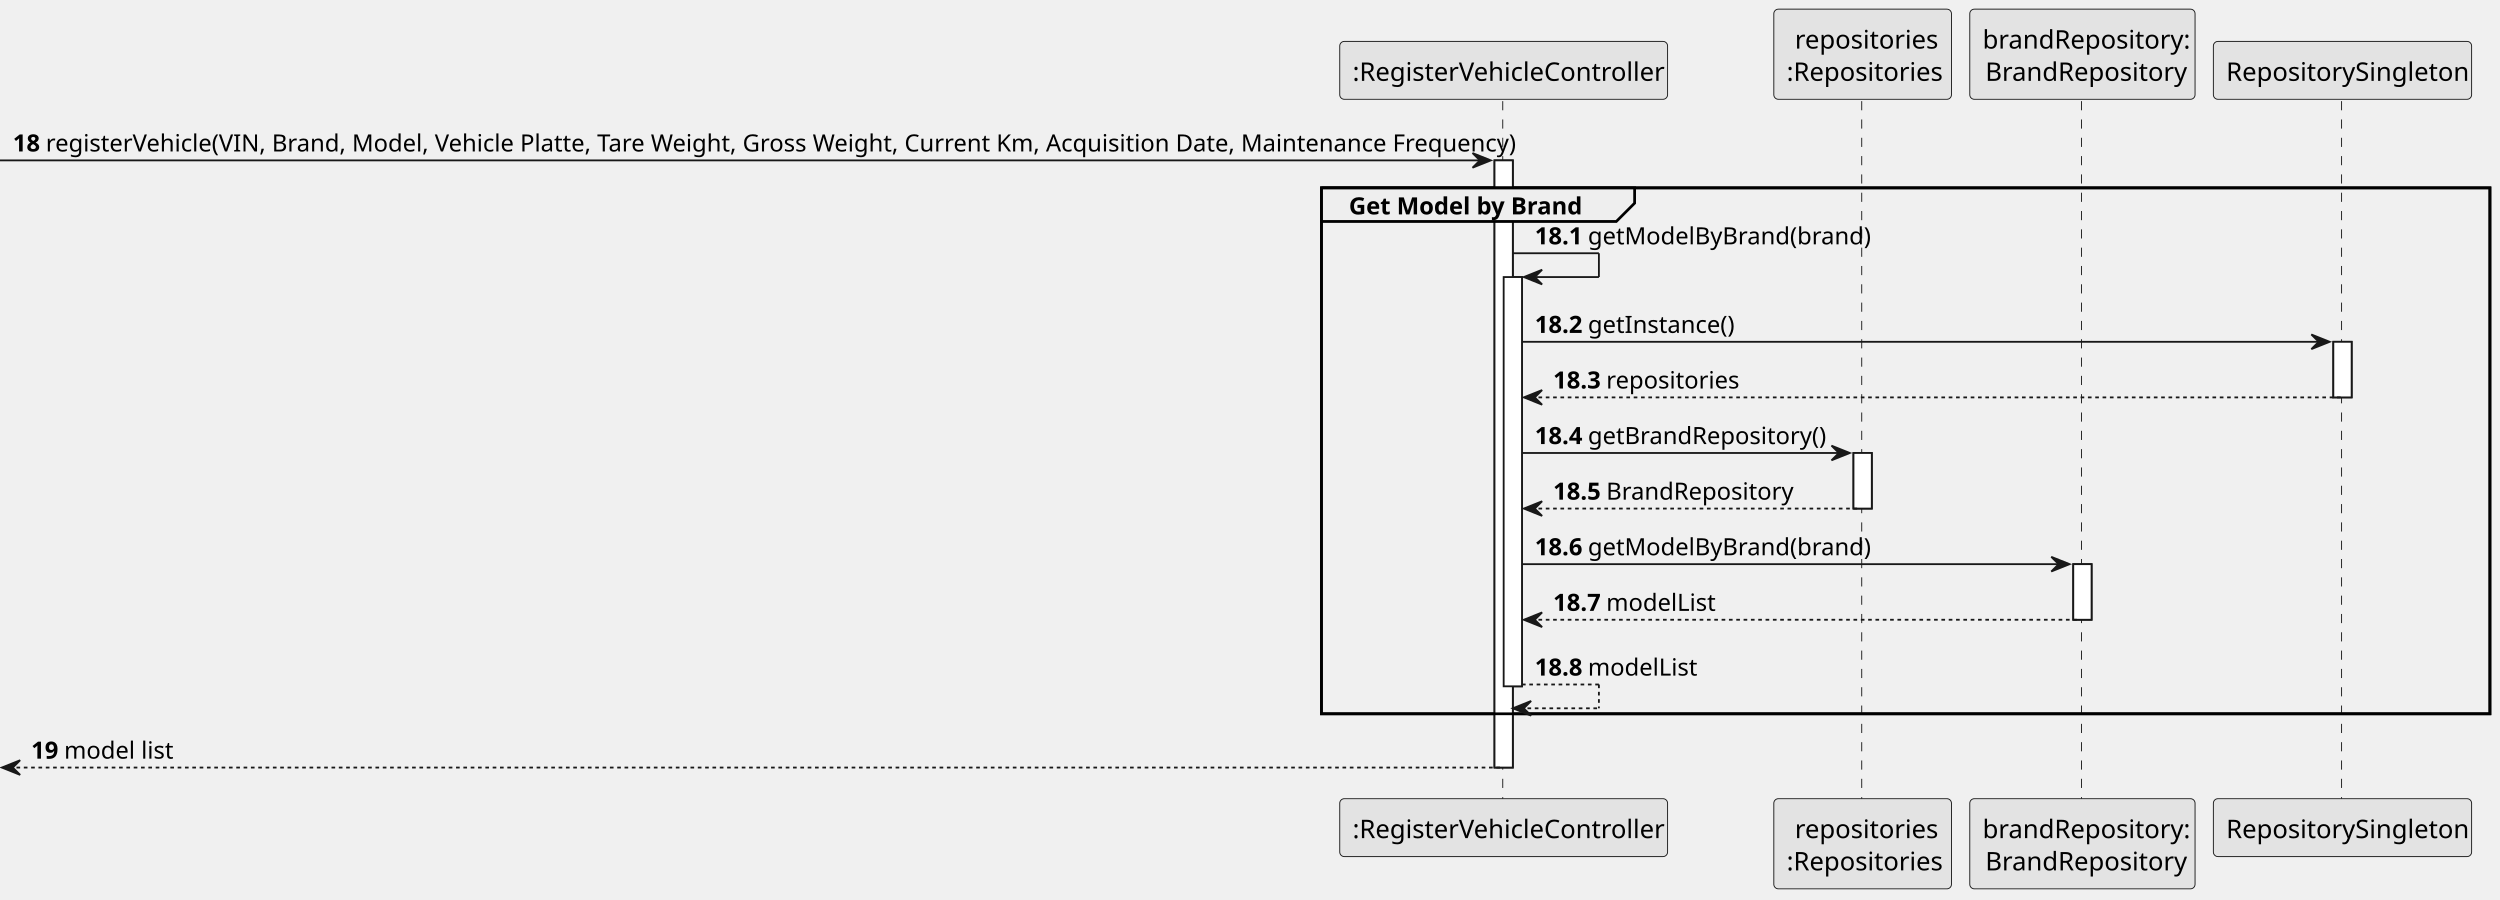
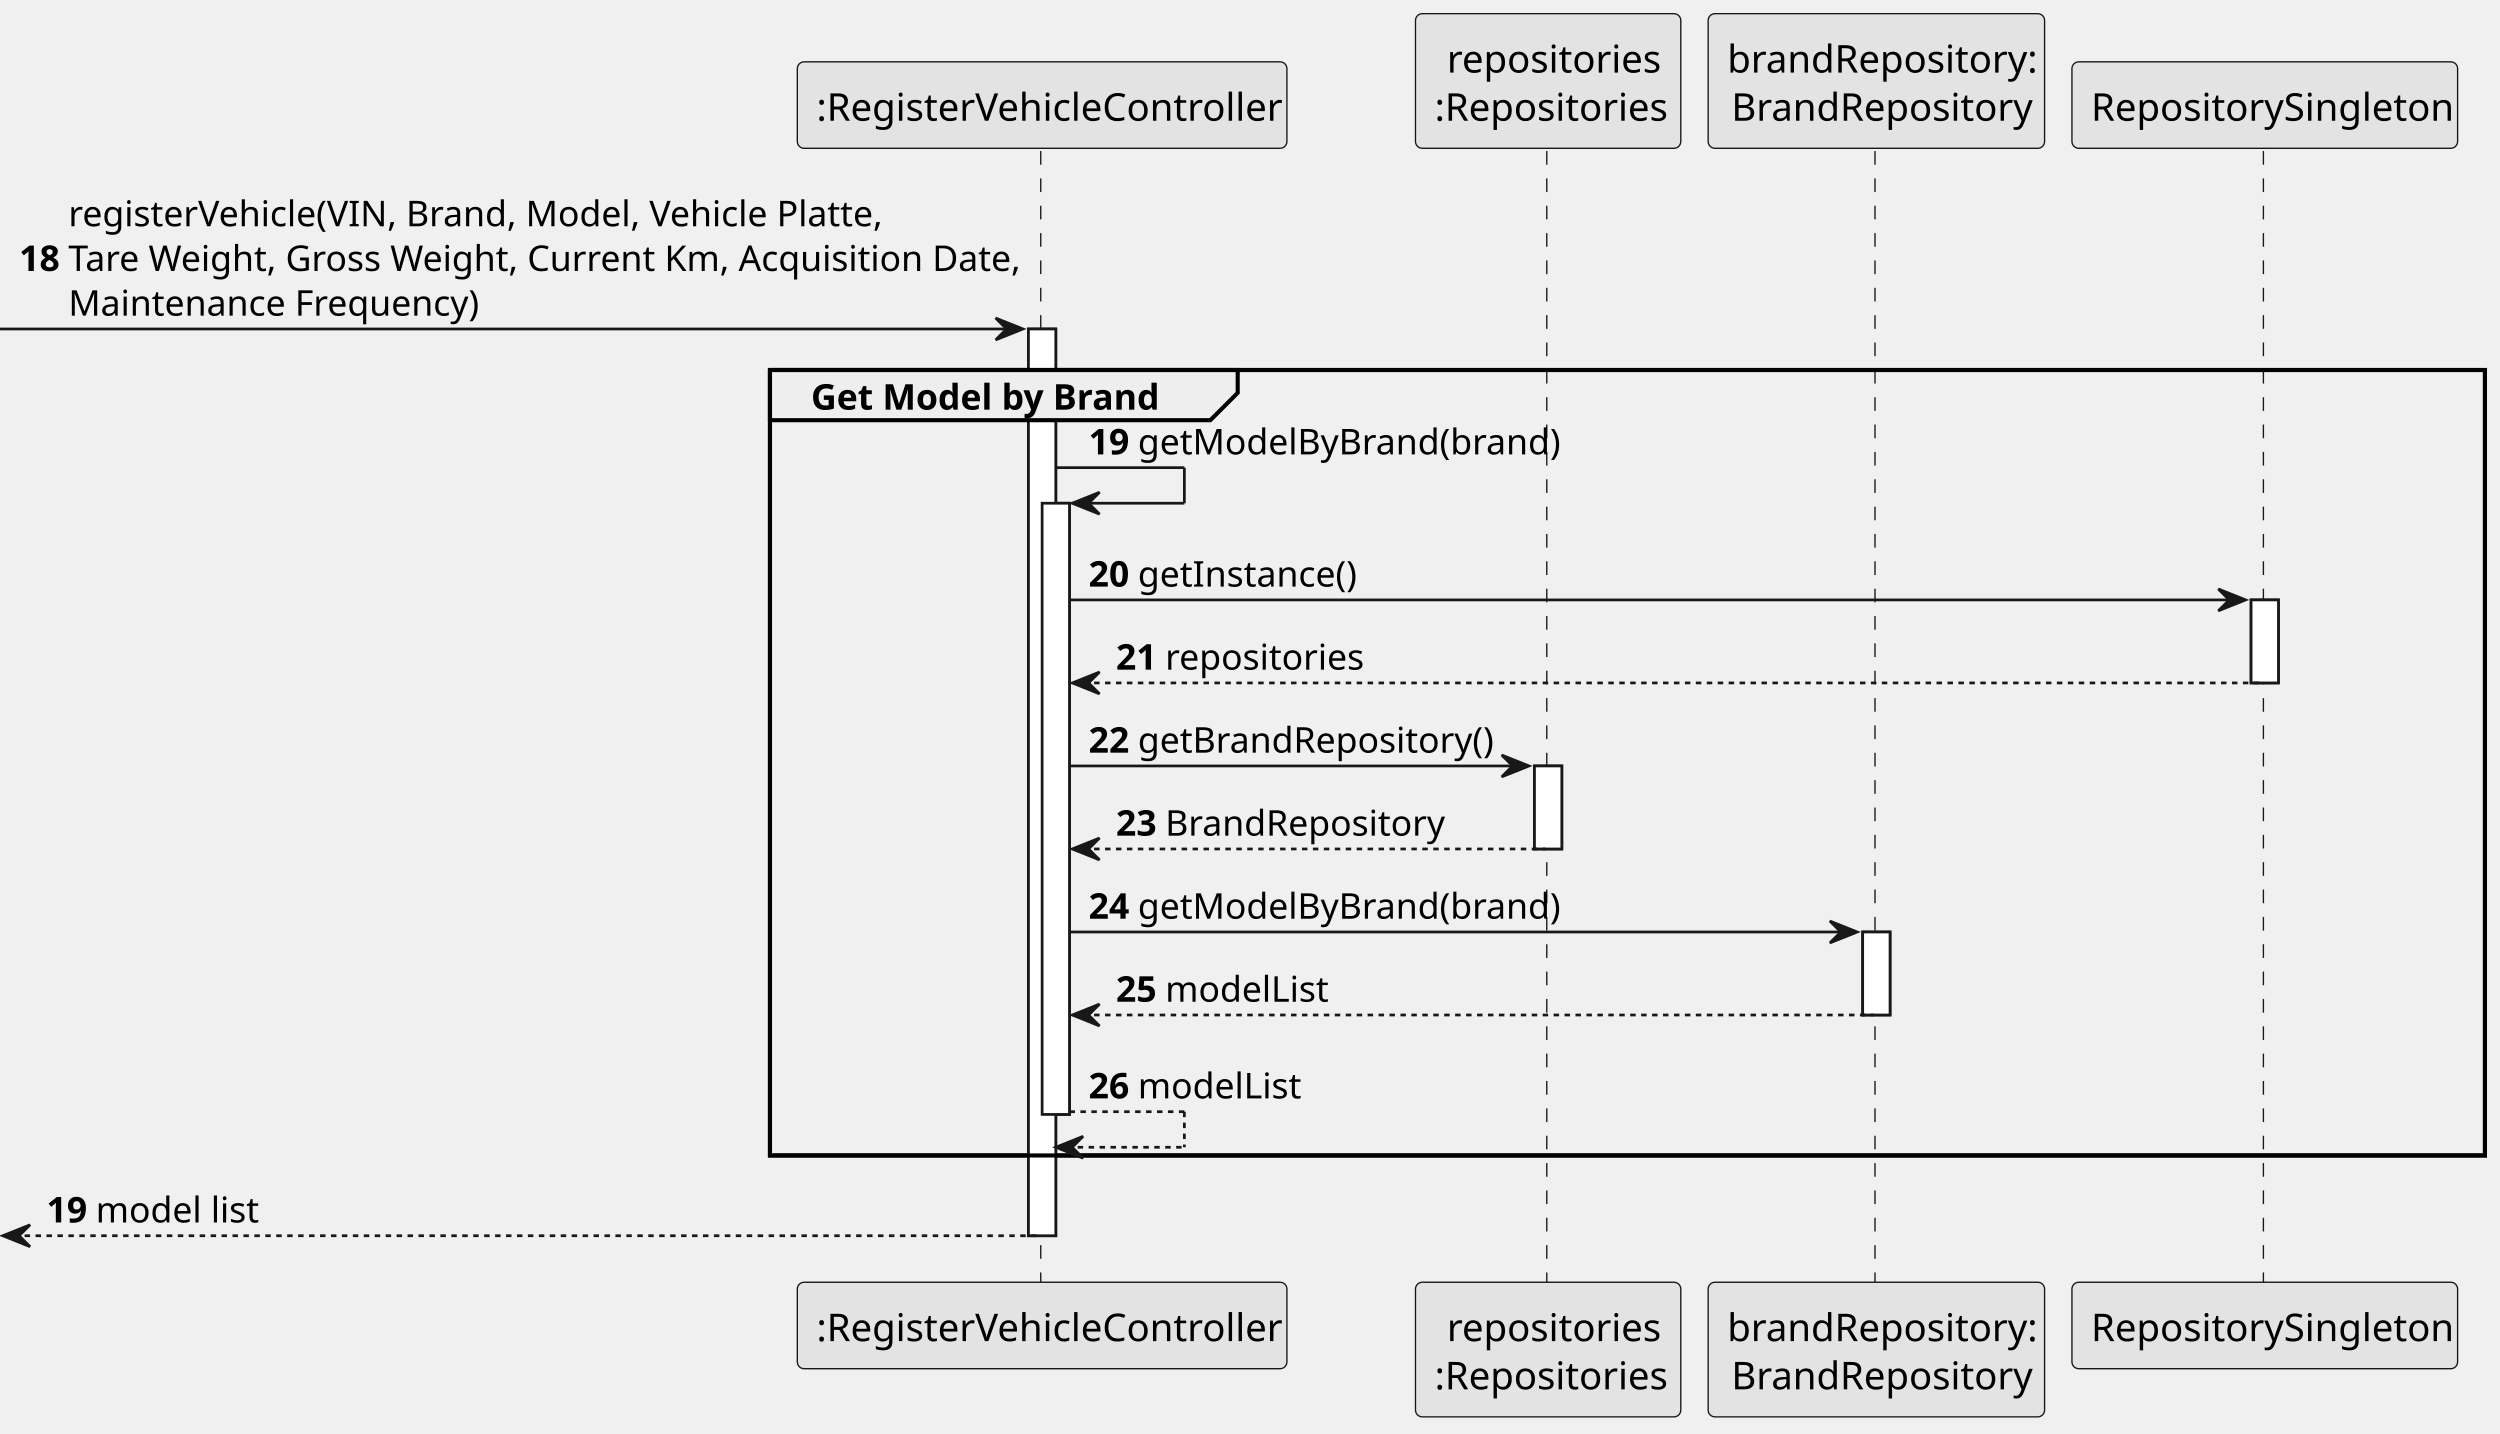
- <svg xmlns="http://www.w3.org/2000/svg" contentStyleType="text/css" height="491px" preserveAspectRatio="none" style="width:1365px;height:491px;background:#FFFFFF;" version="1.1" viewBox="0 0 1365 491" width="1365px" zoomAndPan="magnify">
+ <svg xmlns="http://www.w3.org/2000/svg" contentStyleType="text/css" height="524px" preserveAspectRatio="none" style="width:914px;height:524px;background:#FFFFFF;" version="1.1" viewBox="0 0 914 524" width="914px" zoomAndPan="magnify">
  <defs />
  <g>
-     <rect fill="#FFFFFF" height="331.516" style="stroke:#181818;stroke-width:1.0;" width="10" x="816" y="87.57" />
-     <rect fill="#FFFFFF" height="223.461" style="stroke:#181818;stroke-width:1.0;" width="10" x="821" y="151.273" />
-     <rect fill="#FFFFFF" height="30.352" style="stroke:#181818;stroke-width:1.0;" width="10" x="1012" y="247.328" />
-     <rect fill="#FFFFFF" height="30.352" style="stroke:#181818;stroke-width:1.0;" width="10" x="1132" y="308.031" />
-     <rect fill="#FFFFFF" height="30.352" style="stroke:#181818;stroke-width:1.0;" width="10" x="1274" y="186.625" />
-     <rect fill="none" height="287.164" style="stroke:#000000;stroke-width:1.5;" width="638" x="721.5" y="102.57" />
-     <line style="stroke:#181818;stroke-width:0.5;stroke-dasharray:5.0,5.0;" x1="820.5" x2="820.5" y1="55.219" y2="437.086" />
-     <line style="stroke:#181818;stroke-width:0.5;stroke-dasharray:5.0,5.0;" x1="1016.5" x2="1016.5" y1="55.219" y2="437.086" />
-     <line style="stroke:#181818;stroke-width:0.5;stroke-dasharray:5.0,5.0;" x1="1136.5" x2="1136.5" y1="55.219" y2="437.086" />
-     <line style="stroke:#181818;stroke-width:0.5;stroke-dasharray:5.0,5.0;" x1="1278.5" x2="1278.5" y1="55.219" y2="437.086" />
-     <rect fill="#E3E3E3" height="31.609" rx="2.5" ry="2.5" style="stroke:#181818;stroke-width:0.5;" width="179" x="731.5" y="22.609" />
-     <text fill="#000000" font-family="sans-serif" font-size="14" lengthAdjust="spacing" textLength="165" x="738.5" y="44.143">:RegisterVehicleController</text>
-     <rect fill="#E3E3E3" height="31.609" rx="2.5" ry="2.5" style="stroke:#181818;stroke-width:0.5;" width="179" x="731.5" y="436.086" />
-     <text fill="#000000" font-family="sans-serif" font-size="14" lengthAdjust="spacing" textLength="165" x="738.5" y="457.619">:RegisterVehicleController</text>
-     <rect fill="#E3E3E3" height="49.219" rx="2.5" ry="2.5" style="stroke:#181818;stroke-width:0.5;" width="97" x="968.5" y="5" />
-     <text fill="#000000" font-family="sans-serif" font-size="14" lengthAdjust="spacing" textLength="74" x="980" y="26.533">repositories</text>
-     <text fill="#000000" font-family="sans-serif" font-size="14" lengthAdjust="spacing" textLength="83" x="975.5" y="44.143">:Repositories</text>
-     <rect fill="#E3E3E3" height="49.219" rx="2.5" ry="2.5" style="stroke:#181818;stroke-width:0.5;" width="97" x="968.5" y="436.086" />
-     <text fill="#000000" font-family="sans-serif" font-size="14" lengthAdjust="spacing" textLength="74" x="980" y="457.619">repositories</text>
-     <text fill="#000000" font-family="sans-serif" font-size="14" lengthAdjust="spacing" textLength="83" x="975.5" y="475.228">:Repositories</text>
-     <rect fill="#E3E3E3" height="49.219" rx="2.5" ry="2.5" style="stroke:#181818;stroke-width:0.5;" width="123" x="1075.5" y="5" />
-     <text fill="#000000" font-family="sans-serif" font-size="14" lengthAdjust="spacing" textLength="109" x="1082.5" y="26.533">brandRepository:</text>
-     <text fill="#000000" font-family="sans-serif" font-size="14" lengthAdjust="spacing" textLength="106" x="1084" y="44.143">BrandRepository</text>
-     <rect fill="#E3E3E3" height="49.219" rx="2.5" ry="2.5" style="stroke:#181818;stroke-width:0.5;" width="123" x="1075.5" y="436.086" />
-     <text fill="#000000" font-family="sans-serif" font-size="14" lengthAdjust="spacing" textLength="109" x="1082.5" y="457.619">brandRepository:</text>
-     <text fill="#000000" font-family="sans-serif" font-size="14" lengthAdjust="spacing" textLength="106" x="1084" y="475.228">BrandRepository</text>
-     <rect fill="#E3E3E3" height="31.609" rx="2.5" ry="2.5" style="stroke:#181818;stroke-width:0.5;" width="141" x="1208.5" y="22.609" />
-     <text fill="#000000" font-family="sans-serif" font-size="14" lengthAdjust="spacing" textLength="127" x="1215.5" y="44.143">RepositorySingleton</text>
-     <rect fill="#E3E3E3" height="31.609" rx="2.5" ry="2.5" style="stroke:#181818;stroke-width:0.5;" width="141" x="1208.5" y="436.086" />
-     <text fill="#000000" font-family="sans-serif" font-size="14" lengthAdjust="spacing" textLength="127" x="1215.5" y="457.619">RepositorySingleton</text>
-     <rect fill="#FFFFFF" height="331.516" style="stroke:#181818;stroke-width:1.0;" width="10" x="816" y="87.57" />
-     <rect fill="#FFFFFF" height="223.461" style="stroke:#181818;stroke-width:1.0;" width="10" x="821" y="151.273" />
-     <rect fill="#FFFFFF" height="30.352" style="stroke:#181818;stroke-width:1.0;" width="10" x="1012" y="247.328" />
-     <rect fill="#FFFFFF" height="30.352" style="stroke:#181818;stroke-width:1.0;" width="10" x="1132" y="308.031" />
-     <rect fill="#FFFFFF" height="30.352" style="stroke:#181818;stroke-width:1.0;" width="10" x="1274" y="186.625" />
-     <polygon fill="#181818" points="804,83.57,814,87.57,804,91.57,808,87.57" style="stroke:#181818;stroke-width:1.0;" />
-     <line style="stroke:#181818;stroke-width:1.0;" x1="0" x2="810" y1="87.57" y2="87.57" />
-     <text fill="#000000" font-family="sans-serif" font-size="13" font-weight="bold" lengthAdjust="spacing" textLength="14" x="7" y="82.714">18</text>
-     <text fill="#000000" font-family="sans-serif" font-size="13" lengthAdjust="spacing" textLength="779" x="25" y="82.714">registerVehicle(VIN, Brand, Model, Vehicle Platte, Tare Weight, Gross Weight, Current Km, Acquisition Date, Maintenance Frequency)</text>
-     <path d="M721.5,102.57 L892.5,102.57 L892.5,110.922 L882.5,120.922 L721.5,120.922 L721.5,102.57 " fill="#EEEEEE" style="stroke:#000000;stroke-width:1.5;" />
-     <rect fill="none" height="287.164" style="stroke:#000000;stroke-width:1.5;" width="638" x="721.5" y="102.57" />
-     <text fill="#000000" font-family="sans-serif" font-size="13" font-weight="bold" lengthAdjust="spacing" textLength="126" x="736.5" y="117.065">Get Model by Brand</text>
-     <line style="stroke:#181818;stroke-width:1.0;" x1="826" x2="873" y1="138.273" y2="138.273" />
-     <line style="stroke:#181818;stroke-width:1.0;" x1="873" x2="873" y1="138.273" y2="151.273" />
-     <line style="stroke:#181818;stroke-width:1.0;" x1="832" x2="873" y1="151.273" y2="151.273" />
-     <polygon fill="#181818" points="842,147.273,832,151.273,842,155.273,838,151.273" style="stroke:#181818;stroke-width:1.0;" />
-     <text fill="#000000" font-family="sans-serif" font-size="13" font-weight="bold" lengthAdjust="spacing" textLength="25" x="838" y="133.417">18.1</text>
-     <text fill="#000000" font-family="sans-serif" font-size="13" lengthAdjust="spacing" textLength="143" x="867" y="133.417">getModelByBrand(brand)</text>
-     <polygon fill="#181818" points="1262,182.625,1272,186.625,1262,190.625,1266,186.625" style="stroke:#181818;stroke-width:1.0;" />
-     <line style="stroke:#181818;stroke-width:1.0;" x1="831" x2="1268" y1="186.625" y2="186.625" />
-     <text fill="#000000" font-family="sans-serif" font-size="13" font-weight="bold" lengthAdjust="spacing" textLength="25" x="838" y="181.769">18.2</text>
-     <text fill="#000000" font-family="sans-serif" font-size="13" lengthAdjust="spacing" textLength="75" x="867" y="181.769">getInstance()</text>
-     <polygon fill="#181818" points="842,212.977,832,216.977,842,220.977,838,216.977" style="stroke:#181818;stroke-width:1.0;" />
-     <line style="stroke:#181818;stroke-width:1.0;stroke-dasharray:2.0,2.0;" x1="836" x2="1278" y1="216.977" y2="216.977" />
-     <text fill="#000000" font-family="sans-serif" font-size="13" font-weight="bold" lengthAdjust="spacing" textLength="25" x="848" y="212.12">18.3</text>
-     <text fill="#000000" font-family="sans-serif" font-size="13" lengthAdjust="spacing" textLength="67" x="877" y="212.12">repositories</text>
-     <polygon fill="#181818" points="1000,243.328,1010,247.328,1000,251.328,1004,247.328" style="stroke:#181818;stroke-width:1.0;" />
-     <line style="stroke:#181818;stroke-width:1.0;" x1="831" x2="1006" y1="247.328" y2="247.328" />
-     <text fill="#000000" font-family="sans-serif" font-size="13" font-weight="bold" lengthAdjust="spacing" textLength="25" x="838" y="242.472">18.4</text>
-     <text fill="#000000" font-family="sans-serif" font-size="13" lengthAdjust="spacing" textLength="122" x="867" y="242.472">getBrandRepository()</text>
-     <polygon fill="#181818" points="842,273.68,832,277.68,842,281.68,838,277.68" style="stroke:#181818;stroke-width:1.0;" />
-     <line style="stroke:#181818;stroke-width:1.0;stroke-dasharray:2.0,2.0;" x1="836" x2="1016" y1="277.68" y2="277.68" />
-     <text fill="#000000" font-family="sans-serif" font-size="13" font-weight="bold" lengthAdjust="spacing" textLength="25" x="848" y="272.823">18.5</text>
-     <text fill="#000000" font-family="sans-serif" font-size="13" lengthAdjust="spacing" textLength="96" x="877" y="272.823">BrandRepository</text>
-     <polygon fill="#181818" points="1120,304.031,1130,308.031,1120,312.031,1124,308.031" style="stroke:#181818;stroke-width:1.0;" />
-     <line style="stroke:#181818;stroke-width:1.0;" x1="831" x2="1126" y1="308.031" y2="308.031" />
-     <text fill="#000000" font-family="sans-serif" font-size="13" font-weight="bold" lengthAdjust="spacing" textLength="25" x="838" y="303.175">18.6</text>
-     <text fill="#000000" font-family="sans-serif" font-size="13" lengthAdjust="spacing" textLength="143" x="867" y="303.175">getModelByBrand(brand)</text>
-     <polygon fill="#181818" points="842,334.383,832,338.383,842,342.383,838,338.383" style="stroke:#181818;stroke-width:1.0;" />
-     <line style="stroke:#181818;stroke-width:1.0;stroke-dasharray:2.0,2.0;" x1="836" x2="1136" y1="338.383" y2="338.383" />
-     <text fill="#000000" font-family="sans-serif" font-size="13" font-weight="bold" lengthAdjust="spacing" textLength="25" x="848" y="333.526">18.7</text>
-     <text fill="#000000" font-family="sans-serif" font-size="13" lengthAdjust="spacing" textLength="56" x="877" y="333.526">modelList</text>
-     <line style="stroke:#181818;stroke-width:1.0;stroke-dasharray:2.0,2.0;" x1="831" x2="873" y1="373.734" y2="373.734" />
-     <line style="stroke:#181818;stroke-width:1.0;stroke-dasharray:2.0,2.0;" x1="873" x2="873" y1="373.734" y2="386.734" />
-     <line style="stroke:#181818;stroke-width:1.0;stroke-dasharray:2.0,2.0;" x1="826" x2="873" y1="386.734" y2="386.734" />
-     <polygon fill="#181818" points="836,382.734,826,386.734,836,390.734,832,386.734" style="stroke:#181818;stroke-width:1.0;" />
-     <text fill="#000000" font-family="sans-serif" font-size="13" font-weight="bold" lengthAdjust="spacing" textLength="25" x="838" y="368.878">18.8</text>
-     <text fill="#000000" font-family="sans-serif" font-size="13" lengthAdjust="spacing" textLength="56" x="867" y="368.878">modelList</text>
-     <polygon fill="#181818" points="11,415.086,1,419.086,11,423.086,7,419.086" style="stroke:#181818;stroke-width:1.0;" />
-     <line style="stroke:#181818;stroke-width:1.0;stroke-dasharray:2.0,2.0;" x1="5" x2="820" y1="419.086" y2="419.086" />
-     <text fill="#000000" font-family="sans-serif" font-size="13" font-weight="bold" lengthAdjust="spacing" textLength="14" x="17" y="414.229">19</text>
-     <text fill="#000000" font-family="sans-serif" font-size="13" lengthAdjust="spacing" textLength="56" x="35" y="414.229">model list</text>
+     <rect fill="#FFFFFF" height="331.516" style="stroke:#181818;stroke-width:1.0;" width="10" x="376" y="120.273" />
+     <rect fill="#FFFFFF" height="223.461" style="stroke:#181818;stroke-width:1.0;" width="10" x="381" y="183.977" />
+     <rect fill="#FFFFFF" height="30.352" style="stroke:#181818;stroke-width:1.0;" width="10" x="561" y="280.031" />
+     <rect fill="#FFFFFF" height="30.352" style="stroke:#181818;stroke-width:1.0;" width="10" x="681" y="340.734" />
+     <rect fill="#FFFFFF" height="30.352" style="stroke:#181818;stroke-width:1.0;" width="10" x="823" y="219.328" />
+     <rect fill="none" height="287.164" style="stroke:#000000;stroke-width:1.5;" width="627" x="281.5" y="135.273" />
+     <line style="stroke:#181818;stroke-width:0.5;stroke-dasharray:5.0,5.0;" x1="380.5" x2="380.5" y1="55.219" y2="469.789" />
+     <line style="stroke:#181818;stroke-width:0.5;stroke-dasharray:5.0,5.0;" x1="565.5" x2="565.5" y1="55.219" y2="469.789" />
+     <line style="stroke:#181818;stroke-width:0.5;stroke-dasharray:5.0,5.0;" x1="685.5" x2="685.5" y1="55.219" y2="469.789" />
+     <line style="stroke:#181818;stroke-width:0.5;stroke-dasharray:5.0,5.0;" x1="827.5" x2="827.5" y1="55.219" y2="469.789" />
+     <rect fill="#E3E3E3" height="31.609" rx="2.5" ry="2.5" style="stroke:#181818;stroke-width:0.5;" width="179" x="291.5" y="22.609" />
+     <text fill="#000000" font-family="sans-serif" font-size="14" lengthAdjust="spacing" textLength="165" x="298.5" y="44.143">:RegisterVehicleController</text>
+     <rect fill="#E3E3E3" height="31.609" rx="2.5" ry="2.5" style="stroke:#181818;stroke-width:0.5;" width="179" x="291.5" y="468.789" />
+     <text fill="#000000" font-family="sans-serif" font-size="14" lengthAdjust="spacing" textLength="165" x="298.5" y="490.322">:RegisterVehicleController</text>
+     <rect fill="#E3E3E3" height="49.219" rx="2.5" ry="2.5" style="stroke:#181818;stroke-width:0.5;" width="97" x="517.5" y="5" />
+     <text fill="#000000" font-family="sans-serif" font-size="14" lengthAdjust="spacing" textLength="74" x="529" y="26.533">repositories</text>
+     <text fill="#000000" font-family="sans-serif" font-size="14" lengthAdjust="spacing" textLength="83" x="524.5" y="44.143">:Repositories</text>
+     <rect fill="#E3E3E3" height="49.219" rx="2.5" ry="2.5" style="stroke:#181818;stroke-width:0.5;" width="97" x="517.5" y="468.789" />
+     <text fill="#000000" font-family="sans-serif" font-size="14" lengthAdjust="spacing" textLength="74" x="529" y="490.322">repositories</text>
+     <text fill="#000000" font-family="sans-serif" font-size="14" lengthAdjust="spacing" textLength="83" x="524.5" y="507.932">:Repositories</text>
+     <rect fill="#E3E3E3" height="49.219" rx="2.5" ry="2.5" style="stroke:#181818;stroke-width:0.5;" width="123" x="624.5" y="5" />
+     <text fill="#000000" font-family="sans-serif" font-size="14" lengthAdjust="spacing" textLength="109" x="631.5" y="26.533">brandRepository:</text>
+     <text fill="#000000" font-family="sans-serif" font-size="14" lengthAdjust="spacing" textLength="106" x="633" y="44.143">BrandRepository</text>
+     <rect fill="#E3E3E3" height="49.219" rx="2.5" ry="2.5" style="stroke:#181818;stroke-width:0.5;" width="123" x="624.5" y="468.789" />
+     <text fill="#000000" font-family="sans-serif" font-size="14" lengthAdjust="spacing" textLength="109" x="631.5" y="490.322">brandRepository:</text>
+     <text fill="#000000" font-family="sans-serif" font-size="14" lengthAdjust="spacing" textLength="106" x="633" y="507.932">BrandRepository</text>
+     <rect fill="#E3E3E3" height="31.609" rx="2.5" ry="2.5" style="stroke:#181818;stroke-width:0.5;" width="141" x="757.5" y="22.609" />
+     <text fill="#000000" font-family="sans-serif" font-size="14" lengthAdjust="spacing" textLength="127" x="764.5" y="44.143">RepositorySingleton</text>
+     <rect fill="#E3E3E3" height="31.609" rx="2.5" ry="2.5" style="stroke:#181818;stroke-width:0.5;" width="141" x="757.5" y="468.789" />
+     <text fill="#000000" font-family="sans-serif" font-size="14" lengthAdjust="spacing" textLength="127" x="764.5" y="490.322">RepositorySingleton</text>
+     <rect fill="#FFFFFF" height="331.516" style="stroke:#181818;stroke-width:1.0;" width="10" x="376" y="120.273" />
+     <rect fill="#FFFFFF" height="223.461" style="stroke:#181818;stroke-width:1.0;" width="10" x="381" y="183.977" />
+     <rect fill="#FFFFFF" height="30.352" style="stroke:#181818;stroke-width:1.0;" width="10" x="561" y="280.031" />
+     <rect fill="#FFFFFF" height="30.352" style="stroke:#181818;stroke-width:1.0;" width="10" x="681" y="340.734" />
+     <rect fill="#FFFFFF" height="30.352" style="stroke:#181818;stroke-width:1.0;" width="10" x="823" y="219.328" />
+     <polygon fill="#181818" points="364,116.273,374,120.273,364,124.273,368,120.273" style="stroke:#181818;stroke-width:1.0;" />
+     <line style="stroke:#181818;stroke-width:1.0;" x1="0" x2="370" y1="120.273" y2="120.273" />
+     <text fill="#000000" font-family="sans-serif" font-size="13" font-weight="bold" lengthAdjust="spacing" textLength="14" x="7" y="99.065">18</text>
+     <text fill="#000000" font-family="sans-serif" font-size="13" lengthAdjust="spacing" textLength="289" x="25" y="82.714">registerVehicle(VIN, Brand, Model, Vehicle Platte,</text>
+     <text fill="#000000" font-family="sans-serif" font-size="13" lengthAdjust="spacing" textLength="339" x="25" y="99.065">Tare Weight, Gross Weight, Current Km, Acquisition Date,</text>
+     <text fill="#000000" font-family="sans-serif" font-size="13" lengthAdjust="spacing" textLength="143" x="25" y="115.417">Maintenance Frequency)</text>
+     <path d="M281.5,135.273 L452.5,135.273 L452.5,143.625 L442.5,153.625 L281.5,153.625 L281.5,135.273 " fill="#EEEEEE" style="stroke:#000000;stroke-width:1.5;" />
+     <rect fill="none" height="287.164" style="stroke:#000000;stroke-width:1.5;" width="627" x="281.5" y="135.273" />
+     <text fill="#000000" font-family="sans-serif" font-size="13" font-weight="bold" lengthAdjust="spacing" textLength="126" x="296.5" y="149.769">Get Model by Brand</text>
+     <line style="stroke:#181818;stroke-width:1.0;" x1="386" x2="433" y1="170.977" y2="170.977" />
+     <line style="stroke:#181818;stroke-width:1.0;" x1="433" x2="433" y1="170.977" y2="183.977" />
+     <line style="stroke:#181818;stroke-width:1.0;" x1="392" x2="433" y1="183.977" y2="183.977" />
+     <polygon fill="#181818" points="402,179.977,392,183.977,402,187.977,398,183.977" style="stroke:#181818;stroke-width:1.0;" />
+     <text fill="#000000" font-family="sans-serif" font-size="13" font-weight="bold" lengthAdjust="spacing" textLength="14" x="398" y="166.12">19</text>
+     <text fill="#000000" font-family="sans-serif" font-size="13" lengthAdjust="spacing" textLength="143" x="416" y="166.12">getModelByBrand(brand)</text>
+     <polygon fill="#181818" points="811,215.328,821,219.328,811,223.328,815,219.328" style="stroke:#181818;stroke-width:1.0;" />
+     <line style="stroke:#181818;stroke-width:1.0;" x1="391" x2="817" y1="219.328" y2="219.328" />
+     <text fill="#000000" font-family="sans-serif" font-size="13" font-weight="bold" lengthAdjust="spacing" textLength="14" x="398" y="214.472">20</text>
+     <text fill="#000000" font-family="sans-serif" font-size="13" lengthAdjust="spacing" textLength="75" x="416" y="214.472">getInstance()</text>
+     <polygon fill="#181818" points="402,245.68,392,249.68,402,253.68,398,249.68" style="stroke:#181818;stroke-width:1.0;" />
+     <line style="stroke:#181818;stroke-width:1.0;stroke-dasharray:2.0,2.0;" x1="396" x2="827" y1="249.68" y2="249.68" />
+     <text fill="#000000" font-family="sans-serif" font-size="13" font-weight="bold" lengthAdjust="spacing" textLength="14" x="408" y="244.823">21</text>
+     <text fill="#000000" font-family="sans-serif" font-size="13" lengthAdjust="spacing" textLength="67" x="426" y="244.823">repositories</text>
+     <polygon fill="#181818" points="549,276.031,559,280.031,549,284.031,553,280.031" style="stroke:#181818;stroke-width:1.0;" />
+     <line style="stroke:#181818;stroke-width:1.0;" x1="391" x2="555" y1="280.031" y2="280.031" />
+     <text fill="#000000" font-family="sans-serif" font-size="13" font-weight="bold" lengthAdjust="spacing" textLength="14" x="398" y="275.175">22</text>
+     <text fill="#000000" font-family="sans-serif" font-size="13" lengthAdjust="spacing" textLength="122" x="416" y="275.175">getBrandRepository()</text>
+     <polygon fill="#181818" points="402,306.383,392,310.383,402,314.383,398,310.383" style="stroke:#181818;stroke-width:1.0;" />
+     <line style="stroke:#181818;stroke-width:1.0;stroke-dasharray:2.0,2.0;" x1="396" x2="565" y1="310.383" y2="310.383" />
+     <text fill="#000000" font-family="sans-serif" font-size="13" font-weight="bold" lengthAdjust="spacing" textLength="14" x="408" y="305.526">23</text>
+     <text fill="#000000" font-family="sans-serif" font-size="13" lengthAdjust="spacing" textLength="96" x="426" y="305.526">BrandRepository</text>
+     <polygon fill="#181818" points="669,336.734,679,340.734,669,344.734,673,340.734" style="stroke:#181818;stroke-width:1.0;" />
+     <line style="stroke:#181818;stroke-width:1.0;" x1="391" x2="675" y1="340.734" y2="340.734" />
+     <text fill="#000000" font-family="sans-serif" font-size="13" font-weight="bold" lengthAdjust="spacing" textLength="14" x="398" y="335.878">24</text>
+     <text fill="#000000" font-family="sans-serif" font-size="13" lengthAdjust="spacing" textLength="143" x="416" y="335.878">getModelByBrand(brand)</text>
+     <polygon fill="#181818" points="402,367.086,392,371.086,402,375.086,398,371.086" style="stroke:#181818;stroke-width:1.0;" />
+     <line style="stroke:#181818;stroke-width:1.0;stroke-dasharray:2.0,2.0;" x1="396" x2="685" y1="371.086" y2="371.086" />
+     <text fill="#000000" font-family="sans-serif" font-size="13" font-weight="bold" lengthAdjust="spacing" textLength="14" x="408" y="366.229">25</text>
+     <text fill="#000000" font-family="sans-serif" font-size="13" lengthAdjust="spacing" textLength="56" x="426" y="366.229">modelList</text>
+     <line style="stroke:#181818;stroke-width:1.0;stroke-dasharray:2.0,2.0;" x1="391" x2="433" y1="406.438" y2="406.438" />
+     <line style="stroke:#181818;stroke-width:1.0;stroke-dasharray:2.0,2.0;" x1="433" x2="433" y1="406.438" y2="419.438" />
+     <line style="stroke:#181818;stroke-width:1.0;stroke-dasharray:2.0,2.0;" x1="386" x2="433" y1="419.438" y2="419.438" />
+     <polygon fill="#181818" points="396,415.438,386,419.438,396,423.438,392,419.438" style="stroke:#181818;stroke-width:1.0;" />
+     <text fill="#000000" font-family="sans-serif" font-size="13" font-weight="bold" lengthAdjust="spacing" textLength="14" x="398" y="401.581">26</text>
+     <text fill="#000000" font-family="sans-serif" font-size="13" lengthAdjust="spacing" textLength="56" x="416" y="401.581">modelList</text>
+     <polygon fill="#181818" points="11,447.789,1,451.789,11,455.789,7,451.789" style="stroke:#181818;stroke-width:1.0;" />
+     <line style="stroke:#181818;stroke-width:1.0;stroke-dasharray:2.0,2.0;" x1="5" x2="380" y1="451.789" y2="451.789" />
+     <text fill="#000000" font-family="sans-serif" font-size="13" font-weight="bold" lengthAdjust="spacing" textLength="14" x="17" y="446.933">19</text>
+     <text fill="#000000" font-family="sans-serif" font-size="13" lengthAdjust="spacing" textLength="56" x="35" y="446.933">model list</text>
  </g>
</svg>
